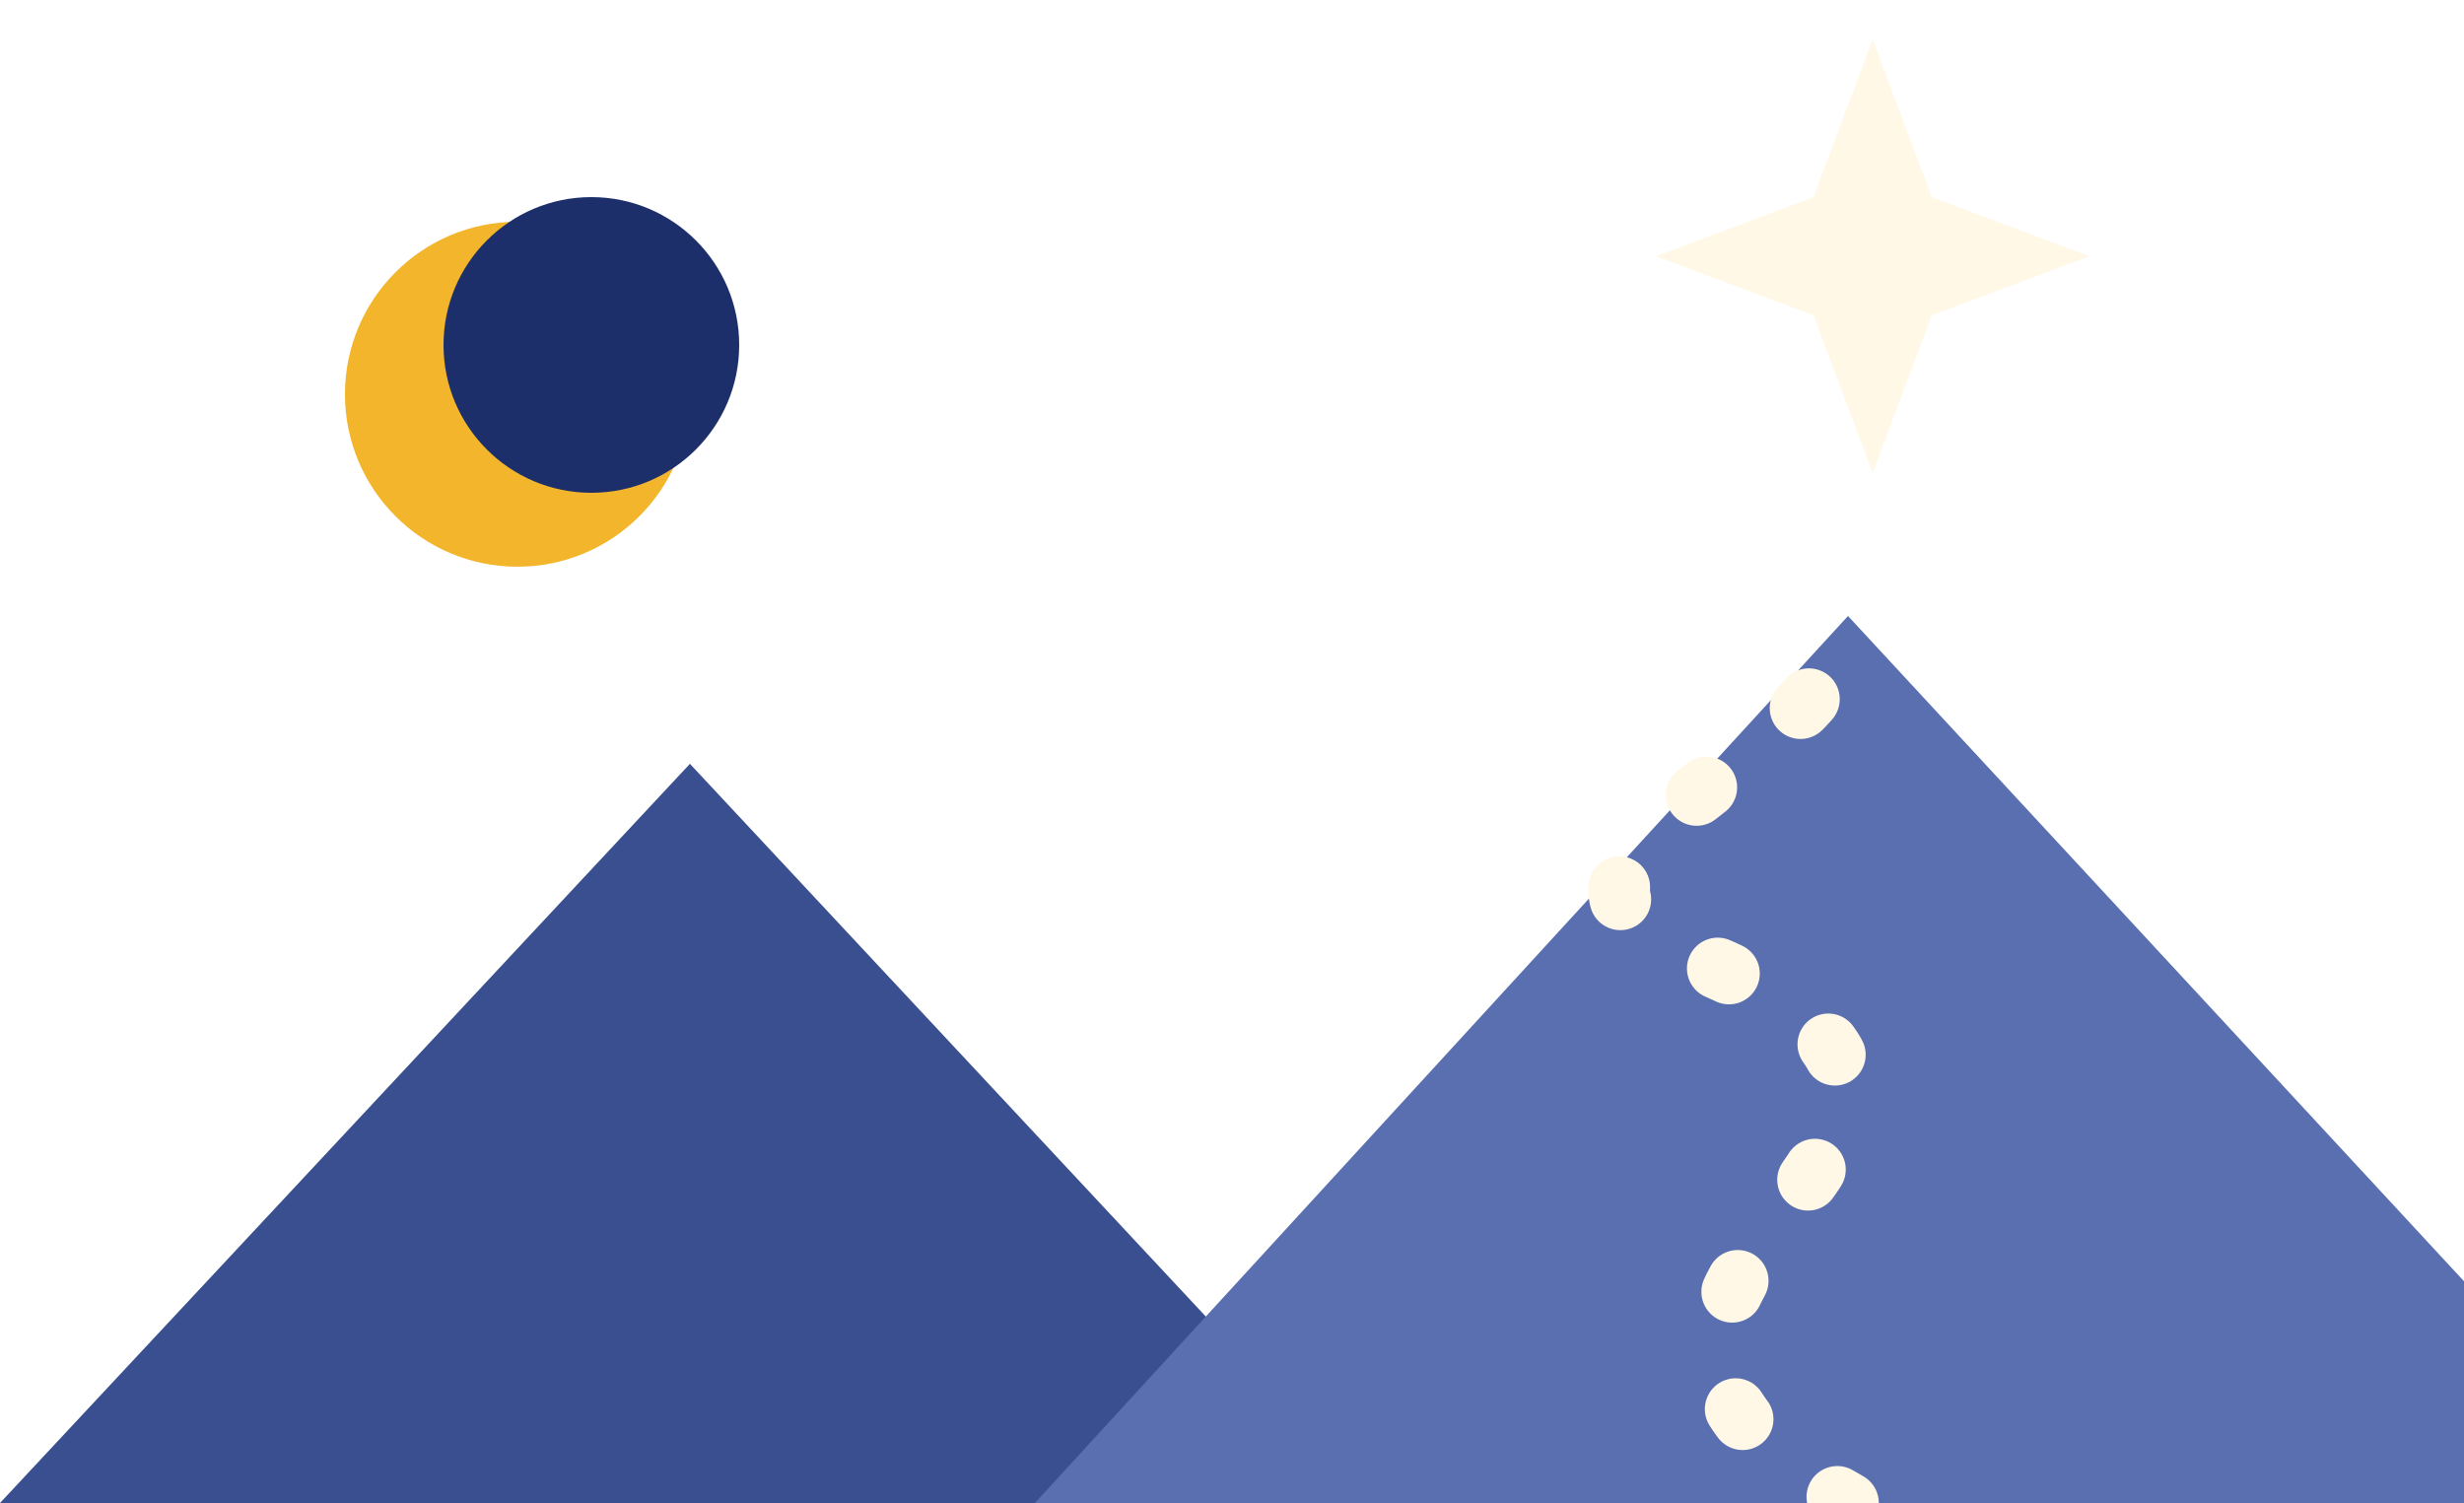
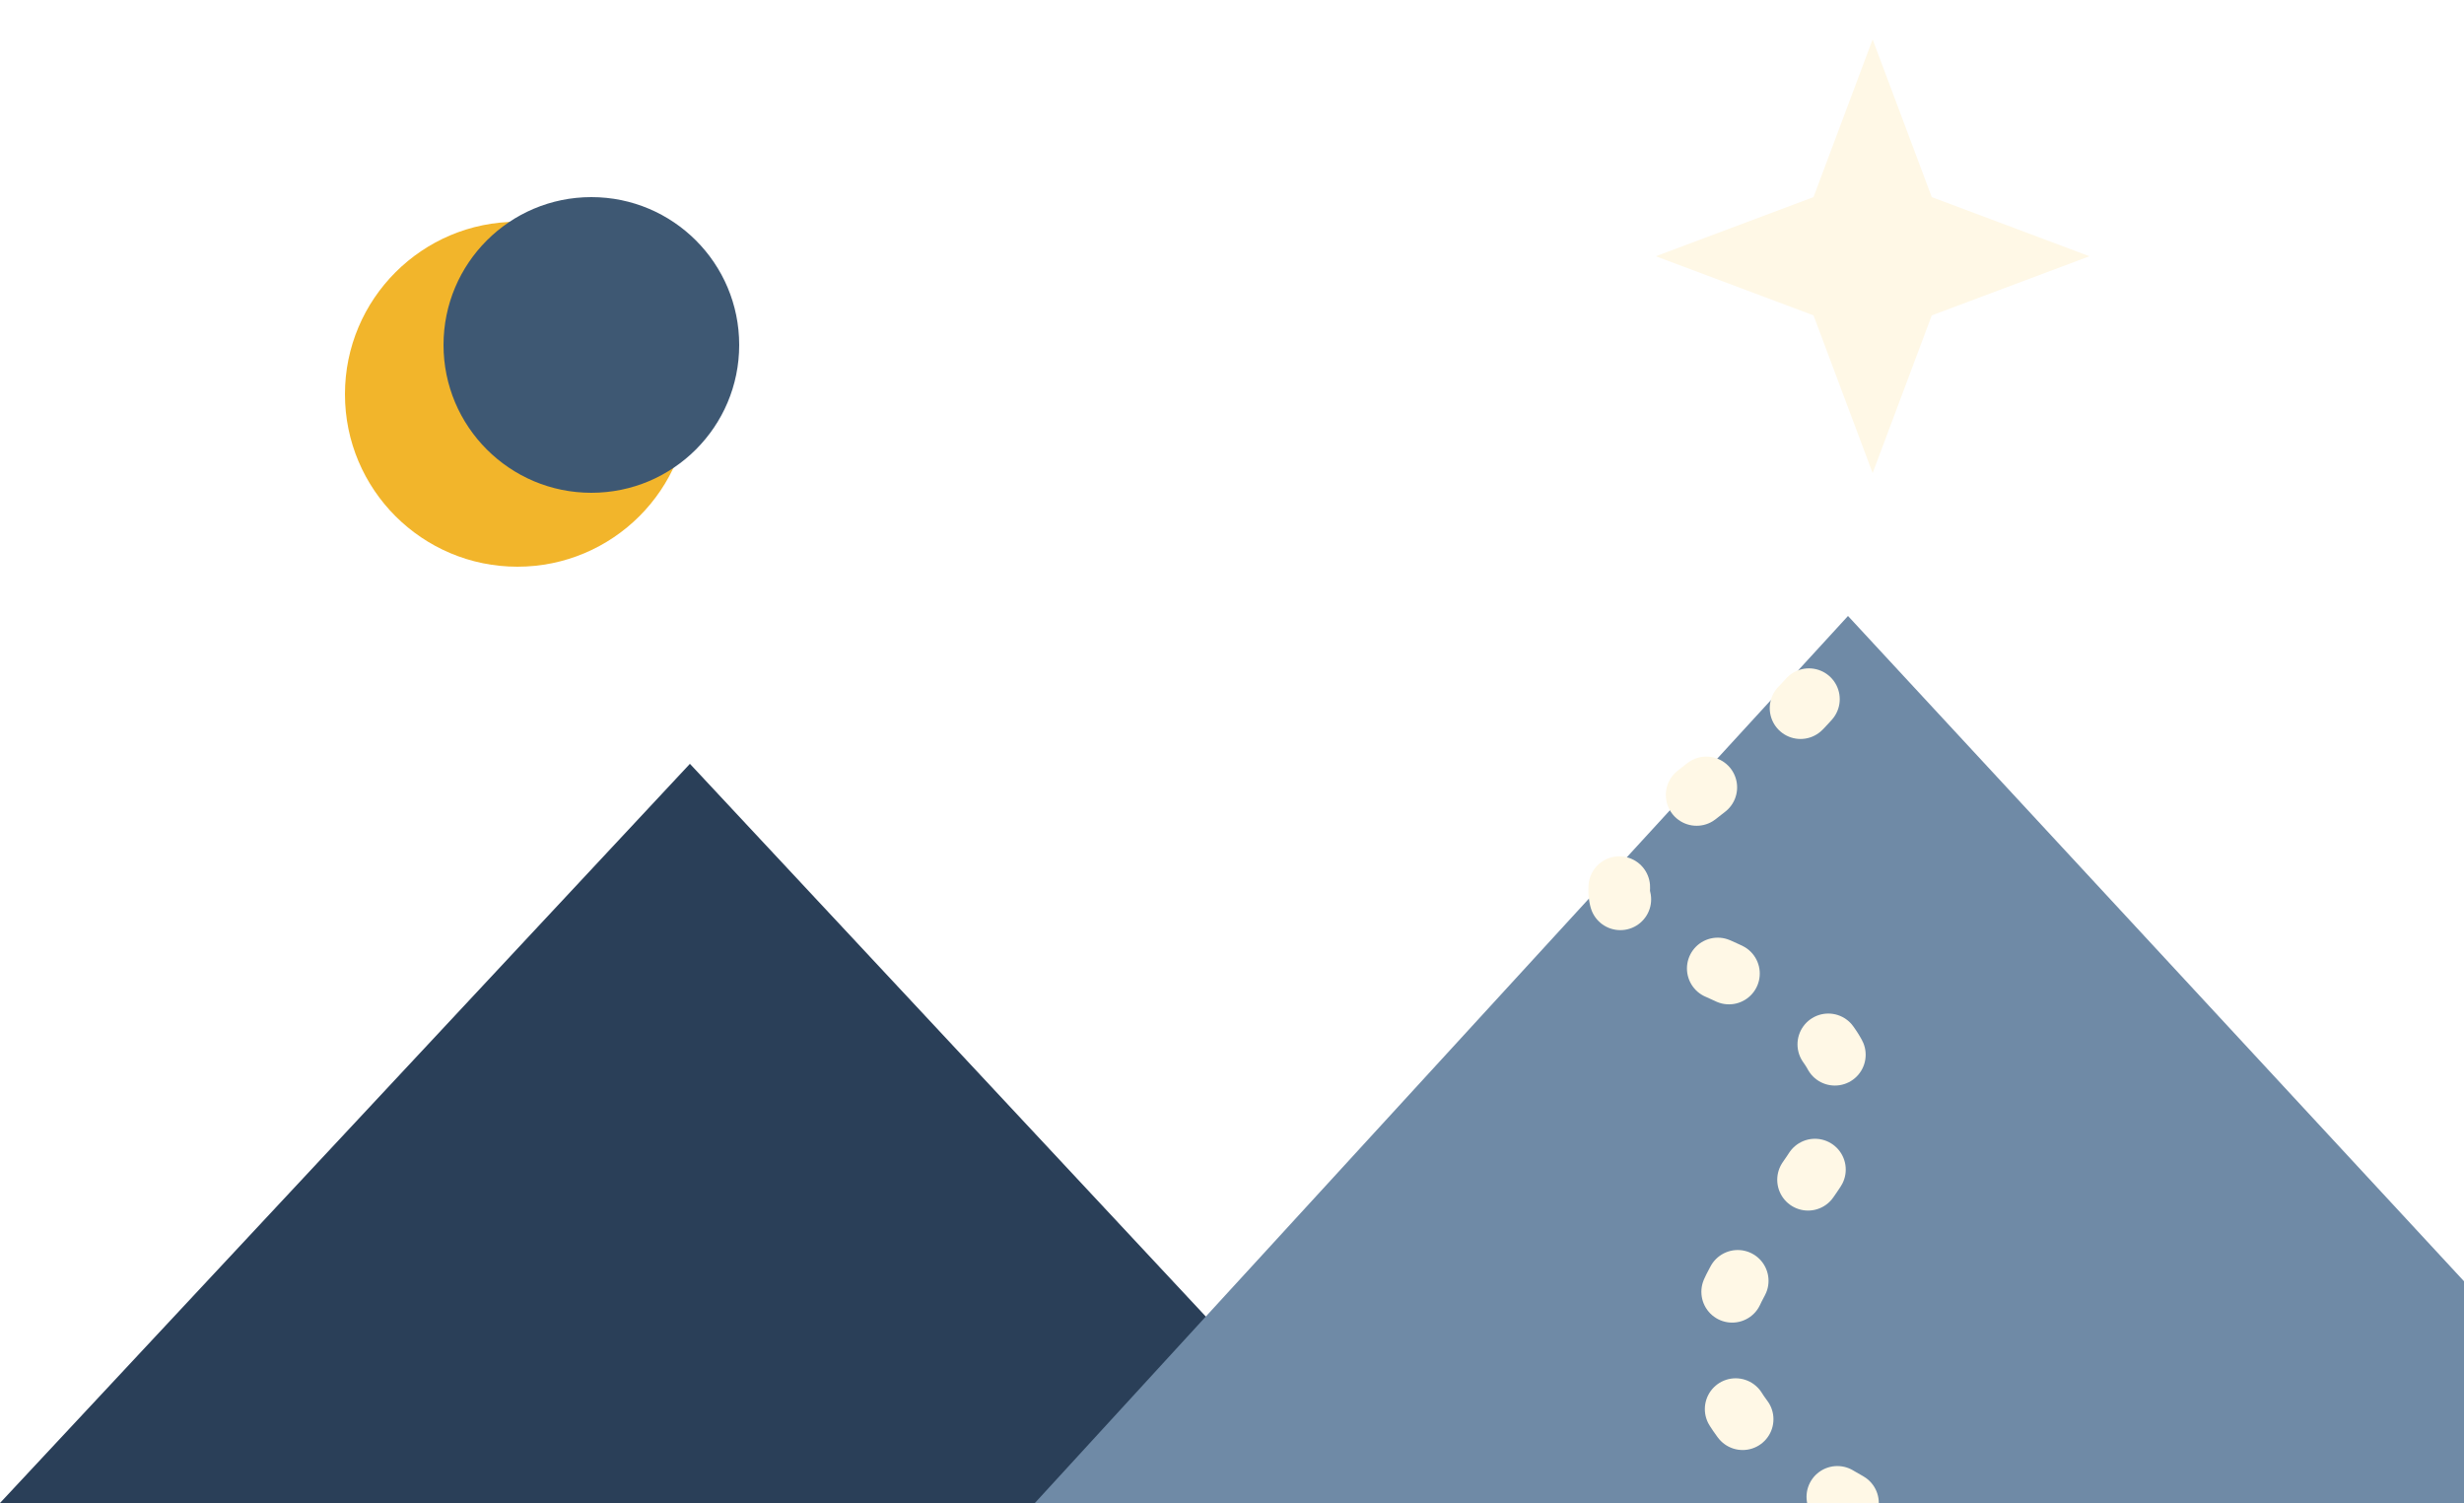
<svg xmlns="http://www.w3.org/2000/svg" viewBox="0 0 200 122">
  <circle cx="42" cy="32" r="14" fill="#F2B52B" />
-   <circle cx="48" cy="28" r="12" fill="#1C2F6B" />
-   <polygon points="0,122 56,62 112,122" fill="#3A4F8F" />
-   <polygon points="84,122 150,50 200,104 200,122" fill="#5A6FB0" />
+   <circle cx="48" cy="28" r="12" fill="#3E5873" />
+   <polygon points="0,122 56,62 112,122" fill="#2A3F58" />
+   <polygon points="84,122 150,50 200,104 200,122" fill="#6F8AA6" />
  <path d="M150 122 C 118 104 172 92 138 78 C 118 70 150 62 150 50" fill="none" stroke="#FFF8E6" stroke-width="5" stroke-linecap="round" stroke-dasharray="1 10" />
  <polygon points="150,14 156,30 172,36 156,42 150,58 144,42 128,36 144,30" fill="#FFF8E6" transform="translate(16 -8) scale(.8) translate(20 0)" />
</svg>
